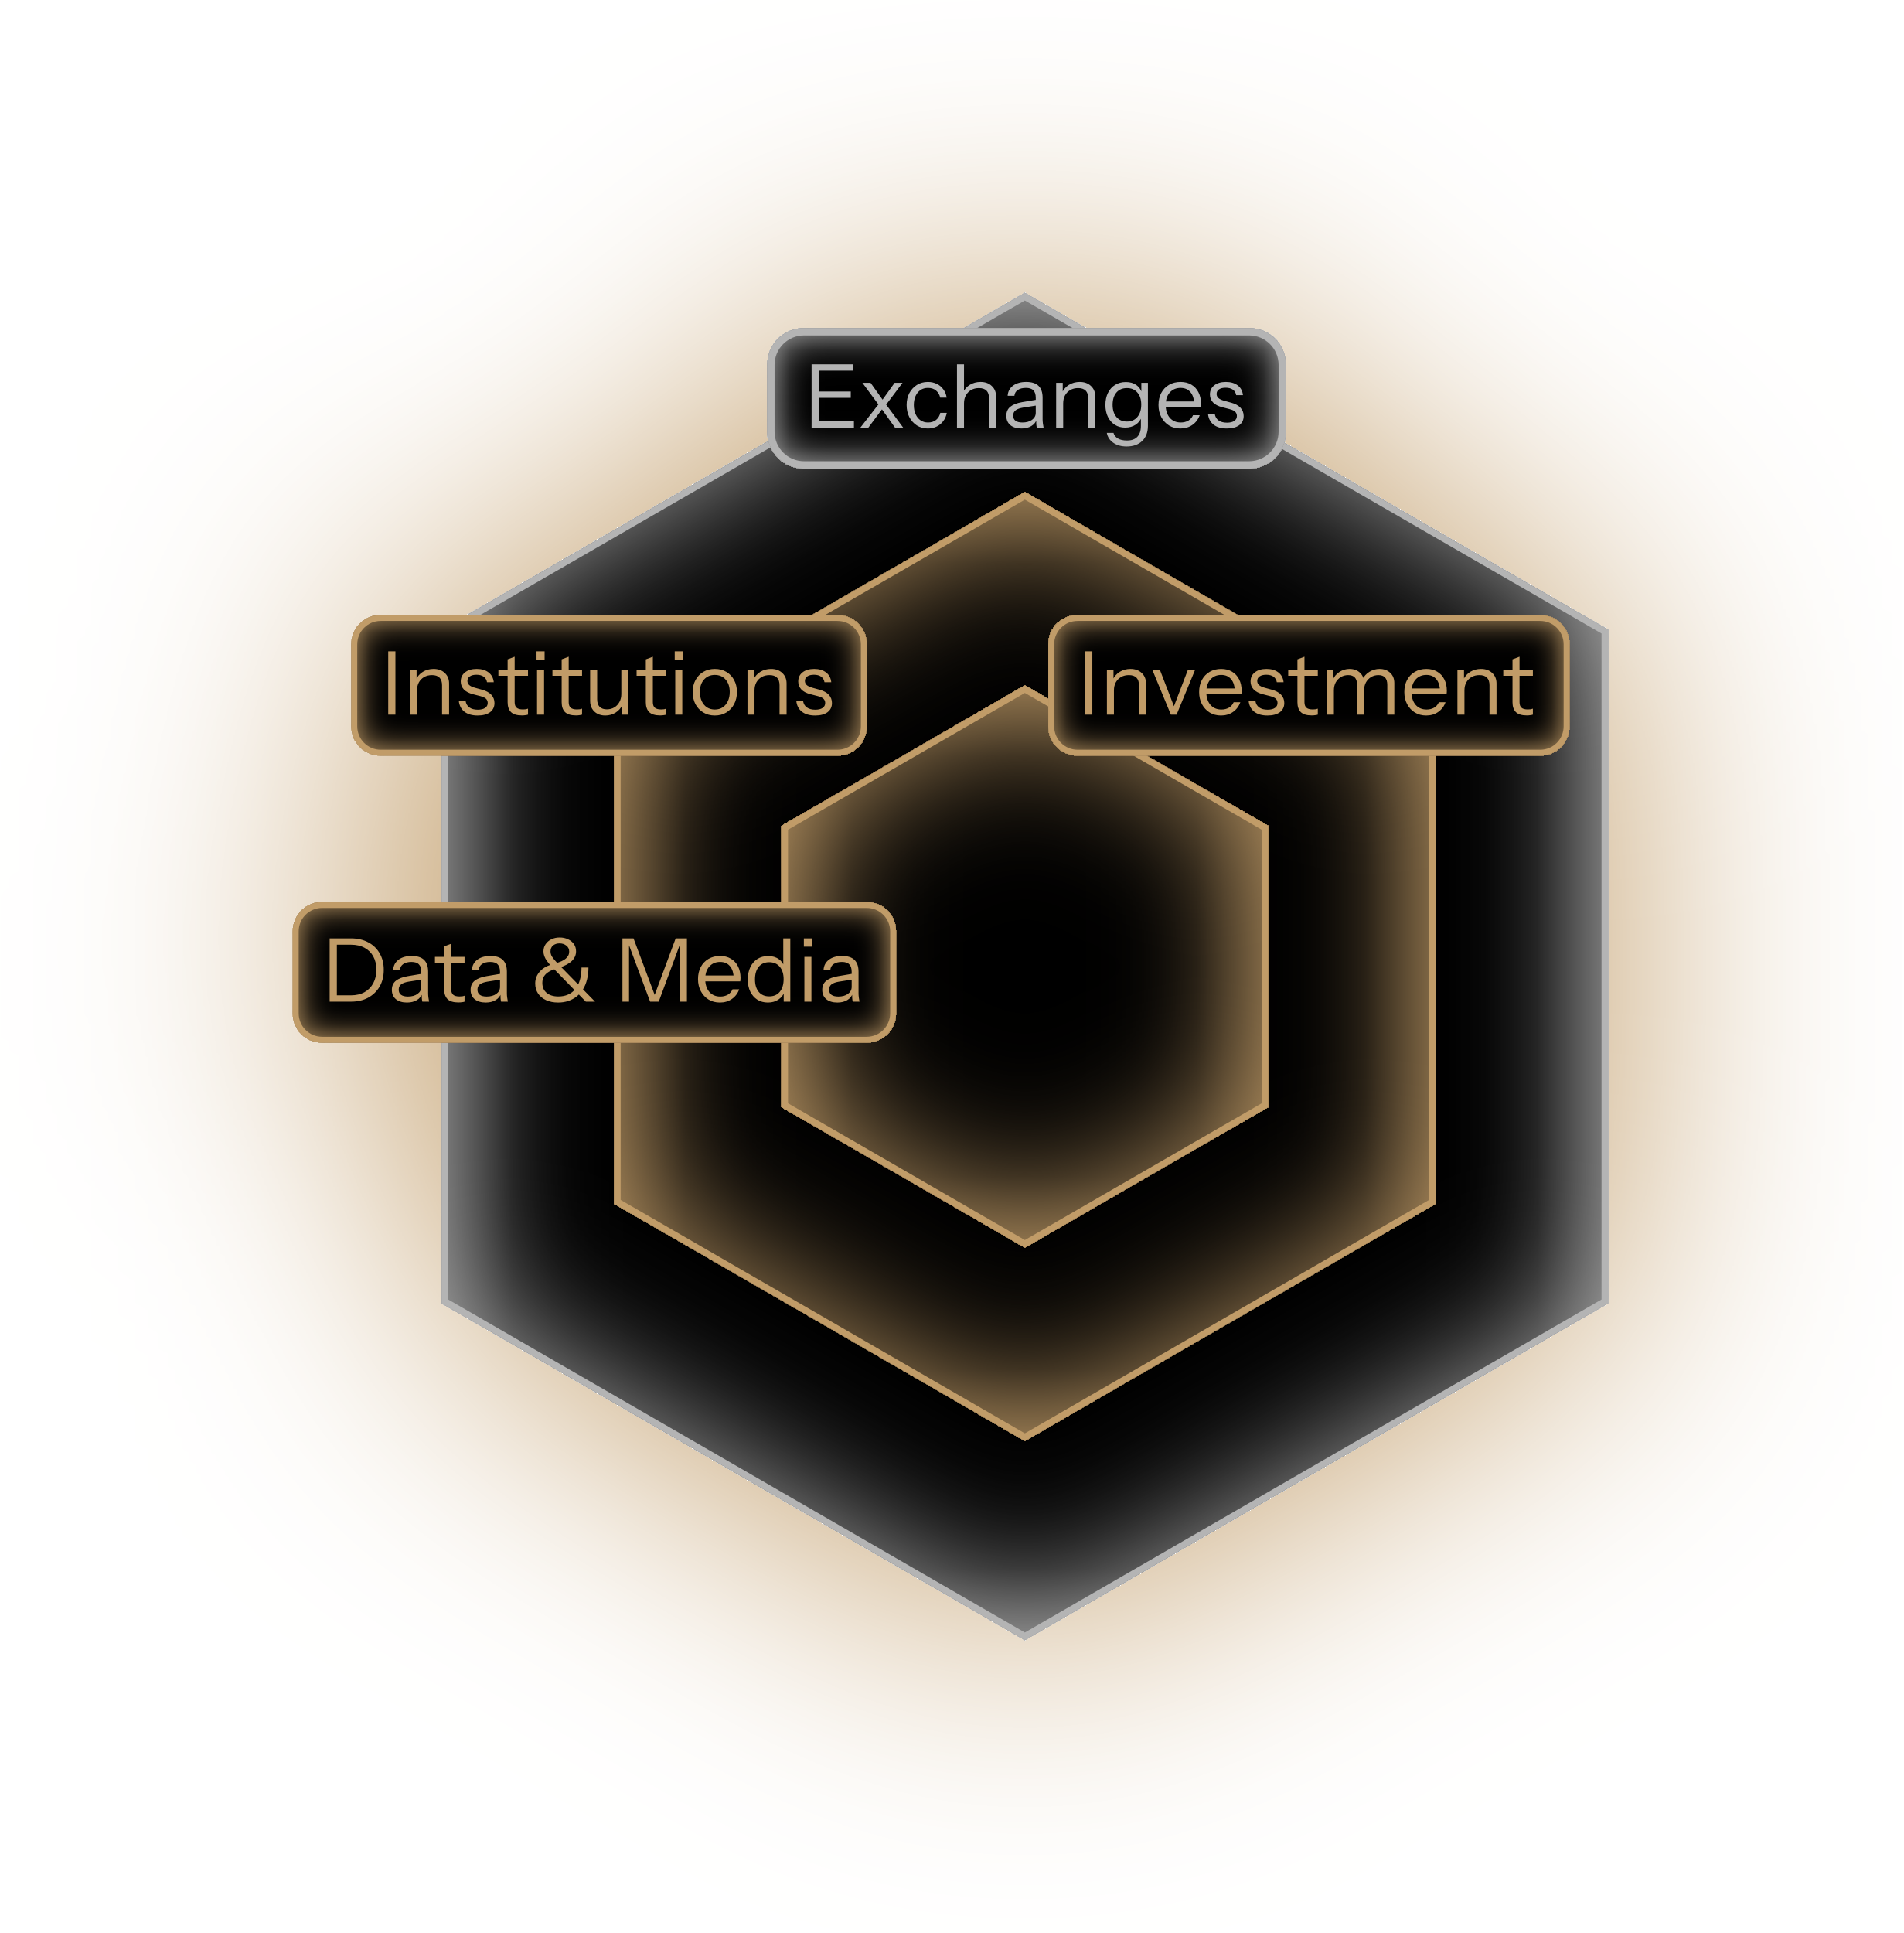
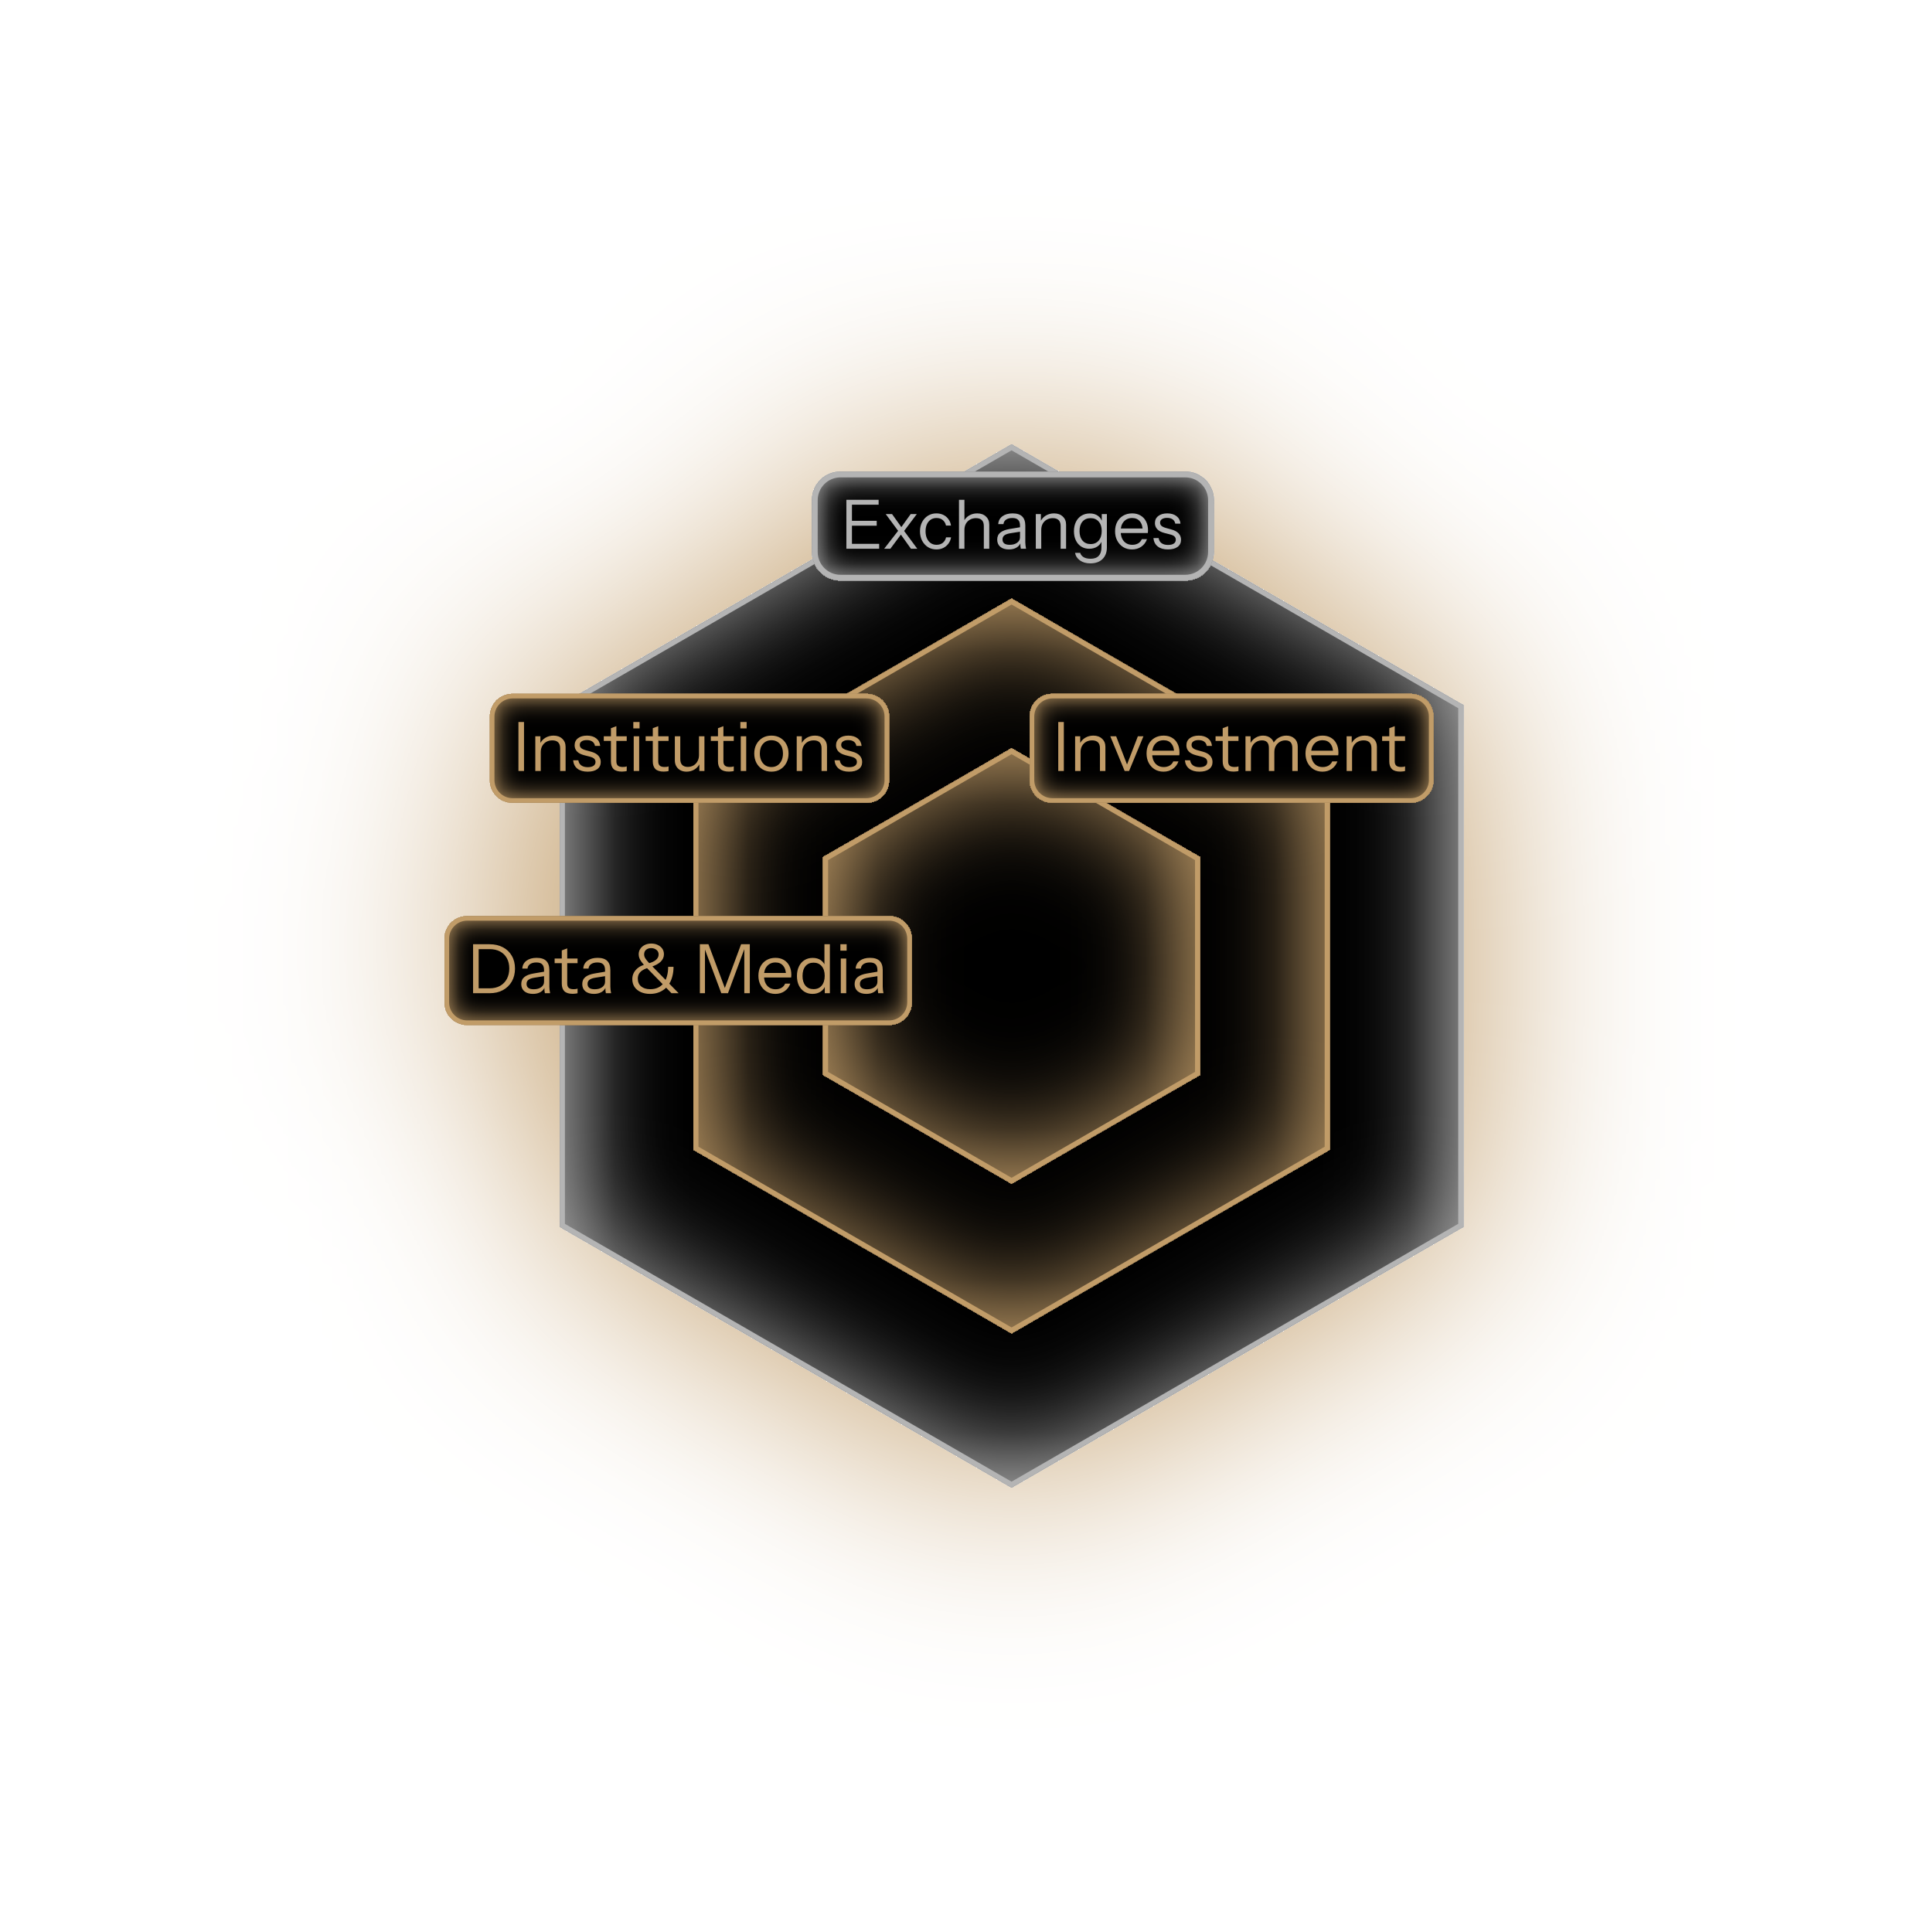
- <svg xmlns="http://www.w3.org/2000/svg" width="325" height="330" viewBox="0 0 325 330" fill="none">
+ <svg xmlns="http://www.w3.org/2000/svg" width="421" height="426" viewBox="-48 -48 421 426" fill="none">
  <g filter="url(#filter0_d_64_191)">
    <g filter="url(#filter1_i_64_191)">
      <path d="M175 50L274.593 107.5V222.5L175 280L75.407 222.5V107.5L175 50Z" fill="black" />
    </g>
    <path d="M274.03 107.824V222.175L175 279.35L75.97 222.175V107.824L175 50.649L274.03 107.824Z" stroke="#B4B4B4" stroke-width="1.124" />
    <g filter="url(#filter2_i_64_191)">
      <path d="M175 84L245.148 124.5V205.5L175 246L104.852 205.5V124.5L175 84Z" fill="black" />
    </g>
    <path d="M244.586 124.824V205.175L175 245.35L105.414 205.175V124.824L175 84.649L244.586 124.824Z" stroke="#C19C68" stroke-width="1.124" />
    <g filter="url(#filter3_i_64_191)">
      <path d="M175 117L216.569 141V189L175 213L133.431 189V141L175 117Z" fill="black" />
    </g>
    <path d="M216.007 141.324V188.675L175 212.35L133.993 188.675V141.324L175 117.649L216.007 141.324Z" stroke="#C19C68" stroke-width="1.124" />
    <g filter="url(#filter4_i_64_191)">
      <path d="M131 62.292C131 58.817 133.817 56 137.292 56L213.292 56C216.766 56 219.583 58.817 219.583 62.292V73.708C219.583 77.183 216.766 80 213.292 80L137.292 80C133.817 80 131 77.183 131 73.708V62.292Z" fill="black" />
      <path d="M137.292 56.629L213.292 56.629C216.419 56.629 218.954 59.165 218.954 62.292V73.708C218.954 76.835 216.419 79.371 213.292 79.371L137.292 79.371C134.165 79.371 131.629 76.835 131.629 73.708V62.292C131.629 59.165 134.165 56.629 137.292 56.629Z" stroke="#B4B4B4" stroke-width="1.258" />
      <path d="M138.582 73V62.2H139.812V73H138.582ZM139.212 73V71.92H145.812V73H139.212ZM139.212 67.915V66.835H145.272V67.915H139.212ZM139.212 63.28V62.2H145.692V63.28H139.212ZM152.822 73L150.287 69.445L147.257 65.35H148.652L150.992 68.635L154.217 73H152.822ZM150.362 68.695L152.762 65.35H154.112L150.992 69.505L150.362 68.695ZM150.872 69.52L148.277 73H146.912L150.287 68.665L150.872 69.52ZM158.44 73.15C157.74 73.15 157.115 72.98 156.565 72.64C156.025 72.29 155.595 71.815 155.275 71.215C154.965 70.605 154.81 69.915 154.81 69.145C154.81 68.375 154.965 67.695 155.275 67.105C155.595 66.515 156.025 66.05 156.565 65.71C157.115 65.37 157.735 65.2 158.425 65.2C158.995 65.2 159.505 65.31 159.955 65.53C160.415 65.75 160.79 66.065 161.08 66.475C161.38 66.875 161.57 67.345 161.65 67.885H160.54C160.44 67.395 160.21 66.995 159.85 66.685C159.49 66.375 159.025 66.22 158.455 66.22C157.965 66.22 157.54 66.34 157.18 66.58C156.82 66.82 156.54 67.16 156.34 67.6C156.14 68.04 156.04 68.555 156.04 69.145C156.04 69.735 156.14 70.255 156.34 70.705C156.54 71.155 156.82 71.505 157.18 71.755C157.55 72.005 157.98 72.13 158.47 72.13C159.02 72.13 159.48 71.98 159.85 71.68C160.22 71.37 160.455 70.97 160.555 70.48H161.665C161.575 71.01 161.375 71.48 161.065 71.89C160.765 72.29 160.39 72.6 159.94 72.82C159.49 73.04 158.99 73.15 158.44 73.15ZM163.408 73V62.2H164.608V73H163.408ZM168.883 73V67.99C168.883 67.41 168.738 66.975 168.448 66.685C168.158 66.395 167.728 66.25 167.158 66.25C166.658 66.25 166.213 66.36 165.823 66.58C165.443 66.8 165.143 67.105 164.923 67.495C164.713 67.885 164.608 68.34 164.608 68.86L164.413 67.045C164.673 66.475 165.068 66.025 165.598 65.695C166.138 65.365 166.748 65.2 167.428 65.2C168.228 65.2 168.868 65.43 169.348 65.89C169.838 66.34 170.083 66.935 170.083 67.675V73H168.883ZM177.039 73C176.999 72.83 176.969 72.635 176.949 72.415C176.939 72.195 176.934 71.915 176.934 71.575H176.859V67.915C176.859 67.335 176.724 66.91 176.454 66.64C176.194 66.36 175.769 66.22 175.179 66.22C174.599 66.22 174.134 66.34 173.784 66.58C173.444 66.81 173.254 67.14 173.214 67.57H172.059C172.109 66.83 172.419 66.25 172.989 65.83C173.559 65.41 174.304 65.2 175.224 65.2C176.174 65.2 176.879 65.425 177.339 65.875C177.799 66.325 178.029 67 178.029 67.9V71.575C178.029 71.795 178.044 72.025 178.074 72.265C178.104 72.495 178.144 72.74 178.194 73H177.039ZM174.414 73.15C173.624 73.15 172.994 72.96 172.524 72.58C172.064 72.19 171.834 71.66 171.834 70.99C171.834 70.32 172.064 69.8 172.524 69.43C172.984 69.06 173.654 68.8 174.534 68.65L177.204 68.2V69.19L174.714 69.58C174.154 69.67 173.729 69.82 173.439 70.03C173.149 70.24 173.004 70.545 173.004 70.945C173.004 71.335 173.134 71.63 173.394 71.83C173.664 72.03 174.059 72.13 174.579 72.13C175.249 72.13 175.794 71.98 176.214 71.68C176.644 71.37 176.859 70.97 176.859 70.48L177.054 71.545C176.894 72.055 176.579 72.45 176.109 72.73C175.649 73.01 175.084 73.15 174.414 73.15ZM180.342 73V65.35H181.467V67.15H181.542V73H180.342ZM185.817 73V67.99C185.817 67.41 185.672 66.975 185.382 66.685C185.092 66.395 184.662 66.25 184.092 66.25C183.592 66.25 183.147 66.36 182.757 66.58C182.377 66.8 182.077 67.105 181.857 67.495C181.647 67.885 181.542 68.34 181.542 68.86L181.347 67.045C181.607 66.475 182.002 66.025 182.532 65.695C183.072 65.365 183.682 65.2 184.362 65.2C185.162 65.2 185.802 65.43 186.282 65.89C186.772 66.34 187.017 66.935 187.017 67.675V73H185.817ZM192.367 76.225C191.457 76.225 190.697 76.01 190.087 75.58C189.487 75.16 189.122 74.6 188.992 73.9H190.132C190.242 74.3 190.487 74.615 190.867 74.845C191.257 75.085 191.782 75.205 192.442 75.205C193.222 75.205 193.812 74.99 194.212 74.56C194.612 74.14 194.812 73.52 194.812 72.7V71.065L194.962 71.095C194.792 71.675 194.452 72.14 193.942 72.49C193.432 72.83 192.827 73 192.127 73C191.457 73 190.867 72.84 190.357 72.52C189.847 72.19 189.452 71.735 189.172 71.155C188.892 70.575 188.752 69.9 188.752 69.13C188.752 68.35 188.897 67.665 189.187 67.075C189.477 66.485 189.882 66.03 190.402 65.71C190.932 65.38 191.547 65.215 192.247 65.215C192.967 65.215 193.567 65.39 194.047 65.74C194.537 66.09 194.862 66.59 195.022 67.24L194.887 67.255V65.35H196.012V72.7C196.012 73.79 195.687 74.65 195.037 75.28C194.387 75.91 193.497 76.225 192.367 76.225ZM192.427 71.965C193.177 71.965 193.772 71.705 194.212 71.185C194.652 70.665 194.872 69.96 194.872 69.07C194.872 68.2 194.652 67.515 194.212 67.015C193.772 66.505 193.177 66.25 192.427 66.25C191.667 66.25 191.067 66.505 190.627 67.015C190.197 67.525 189.982 68.225 189.982 69.115C189.982 69.985 190.202 70.68 190.642 71.2C191.082 71.71 191.677 71.965 192.427 71.965ZM201.553 73.15C200.823 73.15 200.178 72.98 199.618 72.64C199.058 72.29 198.618 71.815 198.298 71.215C197.978 70.615 197.818 69.925 197.818 69.145C197.818 68.365 197.973 67.68 198.283 67.09C198.603 66.49 199.048 66.025 199.618 65.695C200.188 65.365 200.843 65.2 201.583 65.2C202.293 65.2 202.908 65.355 203.428 65.665C203.958 65.975 204.363 66.41 204.643 66.97C204.933 67.53 205.078 68.19 205.078 68.95C205.078 69.05 205.073 69.145 205.063 69.235C205.063 69.325 205.053 69.425 205.033 69.535H198.718V68.53H204.298L203.908 69.085C203.908 68.165 203.703 67.46 203.293 66.97C202.893 66.47 202.323 66.22 201.583 66.22C200.823 66.22 200.208 66.485 199.738 67.015C199.278 67.535 199.048 68.24 199.048 69.13C199.048 70.04 199.278 70.77 199.738 71.32C200.208 71.86 200.833 72.13 201.613 72.13C202.103 72.13 202.533 72.025 202.903 71.815C203.273 71.595 203.543 71.285 203.713 70.885H204.853C204.603 71.585 204.183 72.14 203.593 72.55C203.013 72.95 202.333 73.15 201.553 73.15ZM209.48 73.15C208.54 73.15 207.79 72.935 207.23 72.505C206.67 72.065 206.35 71.445 206.27 70.645H207.425C207.495 71.135 207.71 71.51 208.07 71.77C208.43 72.03 208.91 72.16 209.51 72.16C210.04 72.16 210.455 72.06 210.755 71.86C211.055 71.66 211.205 71.375 211.205 71.005C211.205 70.745 211.12 70.52 210.95 70.33C210.78 70.13 210.44 69.965 209.93 69.835L208.7 69.52C208 69.34 207.475 69.065 207.125 68.695C206.775 68.315 206.6 67.865 206.6 67.345C206.6 66.685 206.845 66.165 207.335 65.785C207.825 65.395 208.49 65.2 209.33 65.2C210.16 65.2 210.835 65.4 211.355 65.8C211.875 66.2 212.17 66.755 212.24 67.465H211.085C211.015 67.055 210.825 66.74 210.515 66.52C210.205 66.3 209.795 66.19 209.285 66.19C208.795 66.19 208.415 66.285 208.145 66.475C207.875 66.655 207.74 66.915 207.74 67.255C207.74 67.515 207.835 67.74 208.025 67.93C208.225 68.12 208.555 68.28 209.015 68.41L210.215 68.74C210.925 68.93 211.46 69.22 211.82 69.61C212.18 70 212.36 70.47 212.36 71.02C212.36 71.69 212.105 72.215 211.595 72.595C211.085 72.965 210.38 73.15 209.48 73.15Z" fill="#B4B4B4" />
    </g>
    <g filter="url(#filter5_i_64_191)">
      <rect x="179" y="105" width="89" height="24" rx="5" fill="black" />
      <rect x="179.5" y="105.5" width="88" height="23" rx="4.5" stroke="#C19C68" />
      <path d="M185.29 122V111.2H186.52V122H185.29ZM189.009 122V114.35H190.134V116.15H190.209V122H189.009ZM194.484 122V116.99C194.484 116.41 194.339 115.975 194.049 115.685C193.759 115.395 193.329 115.25 192.759 115.25C192.259 115.25 191.814 115.36 191.424 115.58C191.044 115.8 190.744 116.105 190.524 116.495C190.314 116.885 190.209 117.34 190.209 117.86L190.014 116.045C190.274 115.475 190.669 115.025 191.199 114.695C191.739 114.365 192.349 114.2 193.029 114.2C193.829 114.2 194.469 114.43 194.949 114.89C195.439 115.34 195.684 115.935 195.684 116.675V122H194.484ZM199.93 122L196.765 114.35H198.055L200.695 121.19H200.215L202.84 114.35H204.07L200.905 122H199.93ZM208.491 122.15C207.761 122.15 207.116 121.98 206.556 121.64C205.996 121.29 205.556 120.815 205.236 120.215C204.916 119.615 204.756 118.925 204.756 118.145C204.756 117.365 204.911 116.68 205.221 116.09C205.541 115.49 205.986 115.025 206.556 114.695C207.126 114.365 207.781 114.2 208.521 114.2C209.231 114.2 209.846 114.355 210.366 114.665C210.896 114.975 211.301 115.41 211.581 115.97C211.871 116.53 212.016 117.19 212.016 117.95C212.016 118.05 212.011 118.145 212.001 118.235C212.001 118.325 211.991 118.425 211.971 118.535H205.656V117.53H211.236L210.846 118.085C210.846 117.165 210.641 116.46 210.231 115.97C209.831 115.47 209.261 115.22 208.521 115.22C207.761 115.22 207.146 115.485 206.676 116.015C206.216 116.535 205.986 117.24 205.986 118.13C205.986 119.04 206.216 119.77 206.676 120.32C207.146 120.86 207.771 121.13 208.551 121.13C209.041 121.13 209.471 121.025 209.841 120.815C210.211 120.595 210.481 120.285 210.651 119.885H211.791C211.541 120.585 211.121 121.14 210.531 121.55C209.951 121.95 209.271 122.15 208.491 122.15ZM216.418 122.15C215.478 122.15 214.728 121.935 214.168 121.505C213.608 121.065 213.288 120.445 213.208 119.645H214.363C214.433 120.135 214.648 120.51 215.008 120.77C215.368 121.03 215.848 121.16 216.448 121.16C216.978 121.16 217.393 121.06 217.693 120.86C217.993 120.66 218.143 120.375 218.143 120.005C218.143 119.745 218.058 119.52 217.888 119.33C217.718 119.13 217.378 118.965 216.868 118.835L215.638 118.52C214.938 118.34 214.413 118.065 214.063 117.695C213.713 117.315 213.538 116.865 213.538 116.345C213.538 115.685 213.783 115.165 214.273 114.785C214.763 114.395 215.428 114.2 216.268 114.2C217.098 114.2 217.773 114.4 218.293 114.8C218.813 115.2 219.108 115.755 219.178 116.465H218.023C217.953 116.055 217.763 115.74 217.453 115.52C217.143 115.3 216.733 115.19 216.223 115.19C215.733 115.19 215.353 115.285 215.083 115.475C214.813 115.655 214.678 115.915 214.678 116.255C214.678 116.515 214.773 116.74 214.963 116.93C215.163 117.12 215.493 117.28 215.953 117.41L217.153 117.74C217.863 117.93 218.398 118.22 218.758 118.61C219.118 119 219.298 119.47 219.298 120.02C219.298 120.69 219.043 121.215 218.533 121.595C218.023 121.965 217.318 122.15 216.418 122.15ZM223.973 122.135C223.123 122.135 222.503 121.945 222.113 121.565C221.733 121.175 221.543 120.615 221.543 119.885V112.565L222.743 112.115V119.87C222.743 120.3 222.853 120.615 223.073 120.815C223.293 121.015 223.653 121.115 224.153 121.115C224.353 121.115 224.523 121.105 224.663 121.085C224.813 121.055 224.933 121.02 225.023 120.98V122C224.923 122.04 224.778 122.07 224.588 122.09C224.408 122.12 224.203 122.135 223.973 122.135ZM219.968 115.37V114.35H225.023V115.37H219.968ZM226.567 122V114.35H227.692V116.15H227.767V122H226.567ZM231.727 122V116.93C231.727 116.35 231.597 115.925 231.337 115.655C231.077 115.385 230.702 115.25 230.212 115.25C229.752 115.25 229.337 115.36 228.967 115.58C228.597 115.8 228.302 116.105 228.082 116.495C227.872 116.885 227.767 117.34 227.767 117.86L227.572 116.045C227.832 115.475 228.222 115.025 228.742 114.695C229.262 114.365 229.827 114.2 230.437 114.2C231.177 114.2 231.777 114.42 232.237 114.86C232.697 115.29 232.927 115.875 232.927 116.615V122H231.727ZM236.887 122V116.93C236.887 116.35 236.757 115.925 236.497 115.655C236.237 115.385 235.862 115.25 235.372 115.25C234.912 115.25 234.497 115.36 234.127 115.58C233.757 115.8 233.462 116.105 233.242 116.495C233.032 116.885 232.927 117.34 232.927 117.86L232.627 116.045C232.887 115.475 233.287 115.025 233.827 114.695C234.367 114.365 234.947 114.2 235.567 114.2C236.307 114.2 236.912 114.42 237.382 114.86C237.852 115.29 238.087 115.875 238.087 116.615V122H236.887ZM243.53 122.15C242.8 122.15 242.155 121.98 241.595 121.64C241.035 121.29 240.595 120.815 240.275 120.215C239.955 119.615 239.795 118.925 239.795 118.145C239.795 117.365 239.95 116.68 240.26 116.09C240.58 115.49 241.025 115.025 241.595 114.695C242.165 114.365 242.82 114.2 243.56 114.2C244.27 114.2 244.885 114.355 245.405 114.665C245.935 114.975 246.34 115.41 246.62 115.97C246.91 116.53 247.055 117.19 247.055 117.95C247.055 118.05 247.05 118.145 247.04 118.235C247.04 118.325 247.03 118.425 247.01 118.535H240.695V117.53H246.275L245.885 118.085C245.885 117.165 245.68 116.46 245.27 115.97C244.87 115.47 244.3 115.22 243.56 115.22C242.8 115.22 242.185 115.485 241.715 116.015C241.255 116.535 241.025 117.24 241.025 118.13C241.025 119.04 241.255 119.77 241.715 120.32C242.185 120.86 242.81 121.13 243.59 121.13C244.08 121.13 244.51 121.025 244.88 120.815C245.25 120.595 245.52 120.285 245.69 119.885H246.83C246.58 120.585 246.16 121.14 245.57 121.55C244.99 121.95 244.31 122.15 243.53 122.15ZM248.862 122V114.35H249.987V116.15H250.062V122H248.862ZM254.337 122V116.99C254.337 116.41 254.192 115.975 253.902 115.685C253.612 115.395 253.182 115.25 252.612 115.25C252.112 115.25 251.667 115.36 251.277 115.58C250.897 115.8 250.597 116.105 250.377 116.495C250.167 116.885 250.062 117.34 250.062 117.86L249.867 116.045C250.127 115.475 250.522 115.025 251.052 114.695C251.592 114.365 252.202 114.2 252.882 114.2C253.682 114.2 254.322 114.43 254.802 114.89C255.292 115.34 255.537 115.935 255.537 116.675V122H254.337ZM260.697 122.135C259.847 122.135 259.227 121.945 258.837 121.565C258.457 121.175 258.267 120.615 258.267 119.885V112.565L259.467 112.115V119.87C259.467 120.3 259.577 120.615 259.797 120.815C260.017 121.015 260.377 121.115 260.877 121.115C261.077 121.115 261.247 121.105 261.387 121.085C261.537 121.055 261.657 121.02 261.747 120.98V122C261.647 122.04 261.502 122.07 261.312 122.09C261.132 122.12 260.927 122.135 260.697 122.135ZM256.692 115.37V114.35H261.747V115.37H256.692Z" fill="#C19C68" />
    </g>
    <g filter="url(#filter6_i_64_191)">
      <rect x="60" y="105" width="88" height="24" rx="5" fill="black" />
      <rect x="60.5" y="105.5" width="87" height="23" rx="4.5" stroke="#C19C68" />
      <path d="M66.29 122V111.2H67.52V122H66.29ZM70.009 122V114.35H71.134V116.15H71.209V122H70.009ZM75.484 122V116.99C75.484 116.41 75.339 115.975 75.049 115.685C74.759 115.395 74.329 115.25 73.759 115.25C73.259 115.25 72.814 115.36 72.424 115.58C72.044 115.8 71.744 116.105 71.524 116.495C71.314 116.885 71.209 117.34 71.209 117.86L71.014 116.045C71.274 115.475 71.669 115.025 72.199 114.695C72.739 114.365 73.349 114.2 74.029 114.2C74.829 114.2 75.469 114.43 75.949 114.89C76.439 115.34 76.684 115.935 76.684 116.675V122H75.484ZM81.554 122.15C80.614 122.15 79.864 121.935 79.304 121.505C78.744 121.065 78.424 120.445 78.344 119.645H79.499C79.569 120.135 79.784 120.51 80.144 120.77C80.504 121.03 80.984 121.16 81.584 121.16C82.114 121.16 82.529 121.06 82.829 120.86C83.129 120.66 83.279 120.375 83.279 120.005C83.279 119.745 83.194 119.52 83.024 119.33C82.854 119.13 82.514 118.965 82.004 118.835L80.774 118.52C80.074 118.34 79.549 118.065 79.199 117.695C78.849 117.315 78.674 116.865 78.674 116.345C78.674 115.685 78.919 115.165 79.409 114.785C79.899 114.395 80.564 114.2 81.404 114.2C82.234 114.2 82.909 114.4 83.429 114.8C83.949 115.2 84.244 115.755 84.314 116.465H83.159C83.089 116.055 82.899 115.74 82.589 115.52C82.279 115.3 81.869 115.19 81.359 115.19C80.869 115.19 80.489 115.285 80.219 115.475C79.949 115.655 79.814 115.915 79.814 116.255C79.814 116.515 79.909 116.74 80.099 116.93C80.299 117.12 80.629 117.28 81.089 117.41L82.289 117.74C82.999 117.93 83.534 118.22 83.894 118.61C84.254 119 84.434 119.47 84.434 120.02C84.434 120.69 84.179 121.215 83.669 121.595C83.159 121.965 82.454 122.15 81.554 122.15ZM89.109 122.135C88.259 122.135 87.639 121.945 87.249 121.565C86.869 121.175 86.679 120.615 86.679 119.885V112.565L87.879 112.115V119.87C87.879 120.3 87.989 120.615 88.209 120.815C88.429 121.015 88.789 121.115 89.289 121.115C89.489 121.115 89.659 121.105 89.799 121.085C89.949 121.055 90.069 121.02 90.159 120.98V122C90.059 122.04 89.914 122.07 89.724 122.09C89.544 122.12 89.339 122.135 89.109 122.135ZM85.104 115.37V114.35H90.159V115.37H85.104ZM91.703 122V114.35H92.903V122H91.703ZM91.613 112.61V111.2H92.993V112.61H91.613ZM98.337 122.135C97.487 122.135 96.867 121.945 96.477 121.565C96.097 121.175 95.907 120.615 95.907 119.885V112.565L97.107 112.115V119.87C97.107 120.3 97.217 120.615 97.437 120.815C97.657 121.015 98.017 121.115 98.517 121.115C98.717 121.115 98.887 121.105 99.027 121.085C99.177 121.055 99.297 121.02 99.387 120.98V122C99.287 122.04 99.142 122.07 98.952 122.09C98.772 122.12 98.567 122.135 98.337 122.135ZM94.332 115.37V114.35H99.387V115.37H94.332ZM103.348 122.15C102.848 122.15 102.403 122.05 102.013 121.85C101.623 121.64 101.318 121.35 101.098 120.98C100.878 120.6 100.768 120.165 100.768 119.675V114.35H101.968V119.36C101.968 119.94 102.108 120.375 102.388 120.665C102.678 120.955 103.088 121.1 103.618 121.1C104.098 121.1 104.523 120.99 104.893 120.77C105.263 120.55 105.553 120.245 105.763 119.855C105.983 119.455 106.093 119 106.093 118.49L106.288 120.305C106.038 120.875 105.648 121.325 105.118 121.655C104.588 121.985 103.998 122.15 103.348 122.15ZM106.168 122V120.2H106.093V114.35H107.293V122H106.168ZM112.707 122.135C111.857 122.135 111.237 121.945 110.847 121.565C110.467 121.175 110.277 120.615 110.277 119.885V112.565L111.477 112.115V119.87C111.477 120.3 111.587 120.615 111.807 120.815C112.027 121.015 112.387 121.115 112.887 121.115C113.087 121.115 113.257 121.105 113.397 121.085C113.547 121.055 113.667 121.02 113.757 120.98V122C113.657 122.04 113.512 122.07 113.322 122.09C113.142 122.12 112.937 122.135 112.707 122.135ZM108.702 115.37V114.35H113.757V115.37H108.702ZM115.302 122V114.35H116.502V122H115.302ZM115.212 112.61V111.2H116.592V112.61H115.212ZM122.056 122.15C121.306 122.15 120.646 121.975 120.076 121.625C119.506 121.275 119.061 120.8 118.741 120.2C118.431 119.59 118.276 118.905 118.276 118.145C118.276 117.375 118.436 116.695 118.756 116.105C119.076 115.515 119.516 115.05 120.076 114.71C120.646 114.37 121.306 114.2 122.056 114.2C122.816 114.2 123.476 114.37 124.036 114.71C124.606 115.05 125.046 115.515 125.356 116.105C125.676 116.695 125.836 117.375 125.836 118.145C125.836 118.905 125.676 119.59 125.356 120.2C125.046 120.8 124.606 121.275 124.036 121.625C123.476 121.975 122.816 122.15 122.056 122.15ZM122.056 121.13C122.576 121.13 123.026 121.005 123.406 120.755C123.786 120.495 124.081 120.14 124.291 119.69C124.501 119.24 124.606 118.72 124.606 118.13C124.606 117.25 124.371 116.545 123.901 116.015C123.441 115.485 122.826 115.22 122.056 115.22C121.296 115.22 120.681 115.485 120.211 116.015C119.741 116.545 119.506 117.25 119.506 118.13C119.506 118.72 119.611 119.24 119.821 119.69C120.031 120.14 120.326 120.495 120.706 120.755C121.096 121.005 121.546 121.13 122.056 121.13ZM127.636 122V114.35H128.761V116.15H128.836V122H127.636ZM133.111 122V116.99C133.111 116.41 132.966 115.975 132.676 115.685C132.386 115.395 131.956 115.25 131.386 115.25C130.886 115.25 130.441 115.36 130.051 115.58C129.671 115.8 129.371 116.105 129.151 116.495C128.941 116.885 128.836 117.34 128.836 117.86L128.641 116.045C128.901 115.475 129.296 115.025 129.826 114.695C130.366 114.365 130.976 114.2 131.656 114.2C132.456 114.2 133.096 114.43 133.576 114.89C134.066 115.34 134.311 115.935 134.311 116.675V122H133.111ZM139.181 122.15C138.241 122.15 137.491 121.935 136.931 121.505C136.371 121.065 136.051 120.445 135.971 119.645L137.126 119.645C137.196 120.135 137.411 120.51 137.771 120.77C138.131 121.03 138.611 121.16 139.211 121.16C139.741 121.16 140.156 121.06 140.456 120.86C140.756 120.66 140.906 120.375 140.906 120.005C140.906 119.745 140.821 119.52 140.651 119.33C140.481 119.13 140.141 118.965 139.631 118.835L138.401 118.52C137.701 118.34 137.176 118.065 136.826 117.695C136.476 117.315 136.301 116.865 136.301 116.345C136.301 115.685 136.546 115.165 137.036 114.785C137.526 114.395 138.191 114.2 139.031 114.2C139.861 114.2 140.536 114.4 141.056 114.8C141.576 115.2 141.871 115.755 141.941 116.465H140.786C140.716 116.055 140.526 115.74 140.216 115.52C139.906 115.3 139.496 115.19 138.986 115.19C138.496 115.19 138.116 115.285 137.846 115.475C137.576 115.655 137.441 115.915 137.441 116.255C137.441 116.515 137.536 116.74 137.726 116.93C137.926 117.12 138.256 117.28 138.716 117.41L139.916 117.74C140.626 117.93 141.161 118.22 141.521 118.61C141.881 119 142.061 119.47 142.061 120.02C142.061 120.69 141.806 121.215 141.296 121.595C140.786 121.965 140.081 122.15 139.181 122.15Z" fill="#C19C68" />
    </g>
    <g filter="url(#filter7_i_64_191)">
      <rect x="50" y="154" width="103" height="24" rx="5" fill="black" />
      <rect x="50.5" y="154.5" width="102" height="23" rx="4.5" stroke="#C19C68" />
      <path d="M57.025 171V169.92H59.92C60.82 169.92 61.595 169.74 62.245 169.38C62.895 169.01 63.395 168.495 63.745 167.835C64.095 167.175 64.27 166.41 64.27 165.54C64.27 164.68 64.095 163.93 63.745 163.29C63.395 162.65 62.895 162.155 62.245 161.805C61.605 161.455 60.83 161.28 59.92 161.28H57.025V160.2H59.92C61.05 160.2 62.035 160.425 62.875 160.875C63.715 161.315 64.365 161.94 64.825 162.75C65.295 163.55 65.53 164.49 65.53 165.57C65.53 166.65 65.295 167.6 64.825 168.42C64.355 169.23 63.7 169.865 62.86 170.325C62.03 170.775 61.055 171 59.935 171H57.025ZM56.29 171V160.2H57.52V171H56.29ZM72.116 171C72.076 170.83 72.046 170.635 72.026 170.415C72.016 170.195 72.011 169.915 72.011 169.575H71.936V165.915C71.936 165.335 71.801 164.91 71.531 164.64C71.271 164.36 70.846 164.22 70.256 164.22C69.676 164.22 69.211 164.34 68.861 164.58C68.521 164.81 68.331 165.14 68.291 165.57H67.136C67.186 164.83 67.496 164.25 68.066 163.83C68.636 163.41 69.381 163.2 70.301 163.2C71.251 163.2 71.956 163.425 72.416 163.875C72.876 164.325 73.106 165 73.106 165.9V169.575C73.106 169.795 73.121 170.025 73.151 170.265C73.181 170.495 73.221 170.74 73.271 171H72.116ZM69.491 171.15C68.701 171.15 68.071 170.96 67.601 170.58C67.141 170.19 66.911 169.66 66.911 168.99C66.911 168.32 67.141 167.8 67.601 167.43C68.061 167.06 68.731 166.8 69.611 166.65L72.281 166.2V167.19L69.791 167.58C69.231 167.67 68.806 167.82 68.516 168.03C68.226 168.24 68.081 168.545 68.081 168.945C68.081 169.335 68.211 169.63 68.471 169.83C68.741 170.03 69.136 170.13 69.656 170.13C70.326 170.13 70.871 169.98 71.291 169.68C71.721 169.37 71.936 168.97 71.936 168.48L72.131 169.545C71.971 170.055 71.656 170.45 71.186 170.73C70.726 171.01 70.161 171.15 69.491 171.15ZM78.274 171.135C77.424 171.135 76.804 170.945 76.414 170.565C76.034 170.175 75.844 169.615 75.844 168.885V161.565L77.044 161.115V168.87C77.044 169.3 77.154 169.615 77.374 169.815C77.594 170.015 77.954 170.115 78.454 170.115C78.654 170.115 78.824 170.105 78.964 170.085C79.114 170.055 79.234 170.02 79.324 169.98V171C79.224 171.04 79.079 171.07 78.889 171.09C78.709 171.12 78.504 171.135 78.274 171.135ZM74.269 164.37V163.35H79.324V164.37H74.269ZM85.563 171C85.523 170.83 85.493 170.635 85.473 170.415C85.463 170.195 85.458 169.915 85.458 169.575H85.383V165.915C85.383 165.335 85.248 164.91 84.978 164.64C84.718 164.36 84.293 164.22 83.703 164.22C83.123 164.22 82.658 164.34 82.308 164.58C81.968 164.81 81.778 165.14 81.738 165.57H80.583C80.633 164.83 80.943 164.25 81.513 163.83C82.083 163.41 82.828 163.2 83.748 163.2C84.698 163.2 85.403 163.425 85.863 163.875C86.323 164.325 86.553 165 86.553 165.9V169.575C86.553 169.795 86.568 170.025 86.598 170.265C86.628 170.495 86.668 170.74 86.718 171H85.563ZM82.938 171.15C82.148 171.15 81.518 170.96 81.048 170.58C80.588 170.19 80.358 169.66 80.358 168.99C80.358 168.32 80.588 167.8 81.048 167.43C81.508 167.06 82.178 166.8 83.058 166.65L85.728 166.2V167.19L83.238 167.58C82.678 167.67 82.253 167.82 81.963 168.03C81.673 168.24 81.528 168.545 81.528 168.945C81.528 169.335 81.658 169.63 81.918 169.83C82.188 170.03 82.583 170.13 83.103 170.13C83.773 170.13 84.318 169.98 84.738 169.68C85.168 169.37 85.383 168.97 85.383 168.48L85.578 169.545C85.418 170.055 85.103 170.45 84.633 170.73C84.173 171.01 83.608 171.15 82.938 171.15ZM100.029 171L94.224 165.045C93.894 164.695 93.624 164.375 93.414 164.085C93.204 163.795 93.049 163.515 92.949 163.245C92.849 162.975 92.799 162.7 92.799 162.42C92.799 161.96 92.919 161.555 93.159 161.205C93.399 160.845 93.724 160.565 94.134 160.365C94.554 160.155 95.034 160.05 95.574 160.05C96.094 160.05 96.564 160.15 96.984 160.35C97.404 160.54 97.739 160.81 97.989 161.16C98.239 161.51 98.364 161.93 98.364 162.42C98.364 163.03 98.129 163.57 97.659 164.04C97.189 164.5 96.464 164.89 95.484 165.21L94.854 164.445C95.624 164.255 96.204 163.995 96.594 163.665C96.994 163.325 97.194 162.925 97.194 162.465C97.194 162.025 97.029 161.68 96.699 161.43C96.379 161.18 95.994 161.055 95.544 161.055C95.104 161.055 94.734 161.175 94.434 161.415C94.144 161.655 93.999 162 93.999 162.45C93.999 162.65 94.039 162.85 94.119 163.05C94.209 163.25 94.359 163.48 94.569 163.74C94.779 164 95.079 164.33 95.469 164.73L101.604 171H100.029ZM95.304 171.15C94.524 171.15 93.839 171.015 93.249 170.745C92.659 170.475 92.199 170.095 91.869 169.605C91.549 169.115 91.389 168.545 91.389 167.895C91.389 167.095 91.669 166.395 92.229 165.795C92.789 165.195 93.549 164.795 94.509 164.595L95.169 165.345C94.609 165.465 94.139 165.64 93.759 165.87C93.379 166.09 93.089 166.36 92.889 166.68C92.699 167 92.604 167.37 92.604 167.79C92.604 168.52 92.849 169.09 93.339 169.5C93.829 169.91 94.499 170.115 95.349 170.115C95.979 170.115 96.534 170.005 97.014 169.785C97.504 169.565 97.919 169.245 98.259 168.825C98.599 168.395 98.854 167.875 99.024 167.265C99.204 166.655 99.294 165.96 99.294 165.18H100.479C100.479 165.91 100.399 166.585 100.239 167.205C100.089 167.825 99.864 168.38 99.564 168.87C99.264 169.36 98.899 169.775 98.469 170.115C98.049 170.445 97.574 170.7 97.044 170.88C96.514 171.06 95.934 171.15 95.304 171.15ZM106.285 171V160.2H108.175L112.075 170.61H111.505L115.375 160.2H117.295V171H116.08V160.845H116.245L112.48 171H111.01L107.245 160.935H107.41V171H106.285ZM122.924 171.15C122.194 171.15 121.549 170.98 120.989 170.64C120.429 170.29 119.989 169.815 119.669 169.215C119.349 168.615 119.189 167.925 119.189 167.145C119.189 166.365 119.344 165.68 119.654 165.09C119.974 164.49 120.419 164.025 120.989 163.695C121.559 163.365 122.214 163.2 122.954 163.2C123.664 163.2 124.279 163.355 124.799 163.665C125.329 163.975 125.734 164.41 126.014 164.97C126.304 165.53 126.449 166.19 126.449 166.95C126.449 167.05 126.444 167.145 126.434 167.235C126.434 167.325 126.424 167.425 126.404 167.535H120.089V166.53H125.669L125.279 167.085C125.279 166.165 125.074 165.46 124.664 164.97C124.264 164.47 123.694 164.22 122.954 164.22C122.194 164.22 121.579 164.485 121.109 165.015C120.649 165.535 120.419 166.24 120.419 167.13C120.419 168.04 120.649 168.77 121.109 169.32C121.579 169.86 122.204 170.13 122.984 170.13C123.474 170.13 123.904 170.025 124.274 169.815C124.644 169.595 124.914 169.285 125.084 168.885H126.224C125.974 169.585 125.554 170.14 124.964 170.55C124.384 170.95 123.704 171.15 122.924 171.15ZM133.821 171V169.215L133.971 169.26C133.781 169.84 133.431 170.3 132.921 170.64C132.421 170.98 131.821 171.15 131.121 171.15C130.431 171.15 129.826 170.985 129.306 170.655C128.796 170.325 128.396 169.865 128.106 169.275C127.826 168.685 127.686 167.995 127.686 167.205C127.686 166.405 127.831 165.705 128.121 165.105C128.411 164.505 128.816 164.04 129.336 163.71C129.856 163.38 130.466 163.215 131.166 163.215C131.886 163.215 132.491 163.39 132.981 163.74C133.471 164.09 133.806 164.585 133.986 165.225L133.746 165.255V160.2H134.946V171H133.821ZM131.346 170.1C132.116 170.1 132.716 169.84 133.146 169.32C133.586 168.79 133.806 168.07 133.806 167.16C133.806 166.27 133.586 165.565 133.146 165.045C132.706 164.525 132.106 164.265 131.346 164.265C130.586 164.265 129.991 164.525 129.561 165.045C129.131 165.565 128.916 166.285 128.916 167.205C128.916 168.105 129.131 168.815 129.561 169.335C129.991 169.845 130.586 170.1 131.346 170.1ZM137.352 171V163.35H138.552V171H137.352ZM137.262 161.61V160.2H138.642V161.61H137.262ZM145.607 171C145.567 170.83 145.537 170.635 145.517 170.415C145.507 170.195 145.502 169.915 145.502 169.575H145.427V165.915C145.427 165.335 145.292 164.91 145.022 164.64C144.762 164.36 144.337 164.22 143.747 164.22C143.167 164.22 142.702 164.34 142.352 164.58C142.012 164.81 141.822 165.14 141.782 165.57H140.627C140.677 164.83 140.987 164.25 141.557 163.83C142.127 163.41 142.872 163.2 143.792 163.2C144.742 163.2 145.447 163.425 145.907 163.875C146.367 164.325 146.597 165 146.597 165.9V169.575C146.597 169.795 146.612 170.025 146.642 170.265C146.672 170.495 146.712 170.74 146.762 171H145.607ZM142.982 171.15C142.192 171.15 141.562 170.96 141.092 170.58C140.632 170.19 140.402 169.66 140.402 168.99C140.402 168.32 140.632 167.8 141.092 167.43C141.552 167.06 142.222 166.8 143.102 166.65L145.772 166.2V167.19L143.282 167.58C142.722 167.67 142.297 167.82 142.007 168.03C141.717 168.24 141.572 168.545 141.572 168.945C141.572 169.335 141.702 169.63 141.962 169.83C142.232 170.03 142.627 170.13 143.147 170.13C143.817 170.13 144.362 169.98 144.782 169.68C145.212 169.37 145.427 168.97 145.427 168.48L145.622 169.545C145.462 170.055 145.147 170.45 144.677 170.73C144.217 171.01 143.652 171.15 142.982 171.15Z" fill="#C19C68" />
    </g>
  </g>
  <defs>
-     <filter id="filter0_d_64_191" x="0" y="0" width="324.593" height="330" filterUnits="userSpaceOnUse" color-interpolation-filters="sRGB">
+     <filter id="filter0_d_64_191" x="-48" y="-48" width="421" height="426" filterUnits="userSpaceOnUse" color-interpolation-filters="sRGB">
      <feFlood flood-opacity="0" result="BackgroundImageFix" />
      <feColorMatrix in="SourceAlpha" type="matrix" values="0 0 0 0 0 0 0 0 0 0 0 0 0 0 0 0 0 0 127 0" result="hardAlpha" />
      <feOffset />
      <feGaussianBlur stdDeviation="25" />
      <feComposite in2="hardAlpha" operator="out" />
      <feColorMatrix type="matrix" values="0 0 0 0 0.757 0 0 0 0 0.612 0 0 0 0 0.408 0 0 0 1 0" />
      <feBlend mode="normal" in2="BackgroundImageFix" result="effect1_dropShadow_64_191" />
      <feBlend mode="normal" in="SourceGraphic" in2="effect1_dropShadow_64_191" result="shape" />
    </filter>
    <filter id="filter1_i_64_191" x="75.407" y="50" width="199.186" height="230" filterUnits="userSpaceOnUse" color-interpolation-filters="sRGB">
      <feFlood flood-opacity="0" result="BackgroundImageFix" />
      <feBlend mode="normal" in="SourceGraphic" in2="BackgroundImageFix" result="shape" />
      <feColorMatrix in="SourceAlpha" type="matrix" values="0 0 0 0 0 0 0 0 0 0 0 0 0 0 0 0 0 0 127 0" result="hardAlpha" />
      <feOffset />
      <feGaussianBlur stdDeviation="12.987" />
      <feComposite in2="hardAlpha" operator="arithmetic" k2="-1" k3="1" />
      <feColorMatrix type="matrix" values="0 0 0 0 0.706 0 0 0 0 0.706 0 0 0 0 0.706 0 0 0 1 0" />
      <feBlend mode="normal" in2="shape" result="effect1_innerShadow_64_191" />
    </filter>
    <filter id="filter2_i_64_191" x="104.852" y="84" width="140.296" height="162" filterUnits="userSpaceOnUse" color-interpolation-filters="sRGB">
      <feFlood flood-opacity="0" result="BackgroundImageFix" />
      <feBlend mode="normal" in="SourceGraphic" in2="BackgroundImageFix" result="shape" />
      <feColorMatrix in="SourceAlpha" type="matrix" values="0 0 0 0 0 0 0 0 0 0 0 0 0 0 0 0 0 0 127 0" result="hardAlpha" />
      <feOffset />
      <feGaussianBlur stdDeviation="12.987" />
      <feComposite in2="hardAlpha" operator="arithmetic" k2="-1" k3="1" />
      <feColorMatrix type="matrix" values="0 0 0 0 0.757 0 0 0 0 0.612 0 0 0 0 0.408 0 0 0 1 0" />
      <feBlend mode="normal" in2="shape" result="effect1_innerShadow_64_191" />
    </filter>
    <filter id="filter3_i_64_191" x="133.431" y="117" width="83.139" height="96" filterUnits="userSpaceOnUse" color-interpolation-filters="sRGB">
      <feFlood flood-opacity="0" result="BackgroundImageFix" />
      <feBlend mode="normal" in="SourceGraphic" in2="BackgroundImageFix" result="shape" />
      <feColorMatrix in="SourceAlpha" type="matrix" values="0 0 0 0 0 0 0 0 0 0 0 0 0 0 0 0 0 0 127 0" result="hardAlpha" />
      <feOffset />
      <feGaussianBlur stdDeviation="12.987" />
      <feComposite in2="hardAlpha" operator="arithmetic" k2="-1" k3="1" />
      <feColorMatrix type="matrix" values="0 0 0 0 0.757 0 0 0 0 0.612 0 0 0 0 0.408 0 0 0 1 0" />
      <feBlend mode="normal" in2="shape" result="effect1_innerShadow_64_191" />
    </filter>
    <filter id="filter4_i_64_191" x="131" y="56" width="88.584" height="24" filterUnits="userSpaceOnUse" color-interpolation-filters="sRGB">
      <feFlood flood-opacity="0" result="BackgroundImageFix" />
      <feBlend mode="normal" in="SourceGraphic" in2="BackgroundImageFix" result="shape" />
      <feColorMatrix in="SourceAlpha" type="matrix" values="0 0 0 0 0 0 0 0 0 0 0 0 0 0 0 0 0 0 127 0" result="hardAlpha" />
      <feOffset />
      <feGaussianBlur stdDeviation="4.09" />
      <feComposite in2="hardAlpha" operator="arithmetic" k2="-1" k3="1" />
      <feColorMatrix type="matrix" values="0 0 0 0 0.706 0 0 0 0 0.706 0 0 0 0 0.706 0 0 0 1 0" />
      <feBlend mode="normal" in2="shape" result="effect1_innerShadow_64_191" />
    </filter>
    <filter id="filter5_i_64_191" x="179" y="105" width="89" height="24" filterUnits="userSpaceOnUse" color-interpolation-filters="sRGB">
      <feFlood flood-opacity="0" result="BackgroundImageFix" />
      <feBlend mode="normal" in="SourceGraphic" in2="BackgroundImageFix" result="shape" />
      <feColorMatrix in="SourceAlpha" type="matrix" values="0 0 0 0 0 0 0 0 0 0 0 0 0 0 0 0 0 0 127 0" result="hardAlpha" />
      <feOffset />
      <feGaussianBlur stdDeviation="3.25" />
      <feComposite in2="hardAlpha" operator="arithmetic" k2="-1" k3="1" />
      <feColorMatrix type="matrix" values="0 0 0 0 0.757 0 0 0 0 0.612 0 0 0 0 0.408 0 0 0 1 0" />
      <feBlend mode="normal" in2="shape" result="effect1_innerShadow_64_191" />
    </filter>
    <filter id="filter6_i_64_191" x="60" y="105" width="88" height="24" filterUnits="userSpaceOnUse" color-interpolation-filters="sRGB">
      <feFlood flood-opacity="0" result="BackgroundImageFix" />
      <feBlend mode="normal" in="SourceGraphic" in2="BackgroundImageFix" result="shape" />
      <feColorMatrix in="SourceAlpha" type="matrix" values="0 0 0 0 0 0 0 0 0 0 0 0 0 0 0 0 0 0 127 0" result="hardAlpha" />
      <feOffset />
      <feGaussianBlur stdDeviation="3.25" />
      <feComposite in2="hardAlpha" operator="arithmetic" k2="-1" k3="1" />
      <feColorMatrix type="matrix" values="0 0 0 0 0.757 0 0 0 0 0.612 0 0 0 0 0.408 0 0 0 1 0" />
      <feBlend mode="normal" in2="shape" result="effect1_innerShadow_64_191" />
    </filter>
    <filter id="filter7_i_64_191" x="50" y="154" width="103" height="24" filterUnits="userSpaceOnUse" color-interpolation-filters="sRGB">
      <feFlood flood-opacity="0" result="BackgroundImageFix" />
      <feBlend mode="normal" in="SourceGraphic" in2="BackgroundImageFix" result="shape" />
      <feColorMatrix in="SourceAlpha" type="matrix" values="0 0 0 0 0 0 0 0 0 0 0 0 0 0 0 0 0 0 127 0" result="hardAlpha" />
      <feOffset />
      <feGaussianBlur stdDeviation="3.25" />
      <feComposite in2="hardAlpha" operator="arithmetic" k2="-1" k3="1" />
      <feColorMatrix type="matrix" values="0 0 0 0 0.757 0 0 0 0 0.612 0 0 0 0 0.408 0 0 0 1 0" />
      <feBlend mode="normal" in2="shape" result="effect1_innerShadow_64_191" />
    </filter>
  </defs>
</svg>
